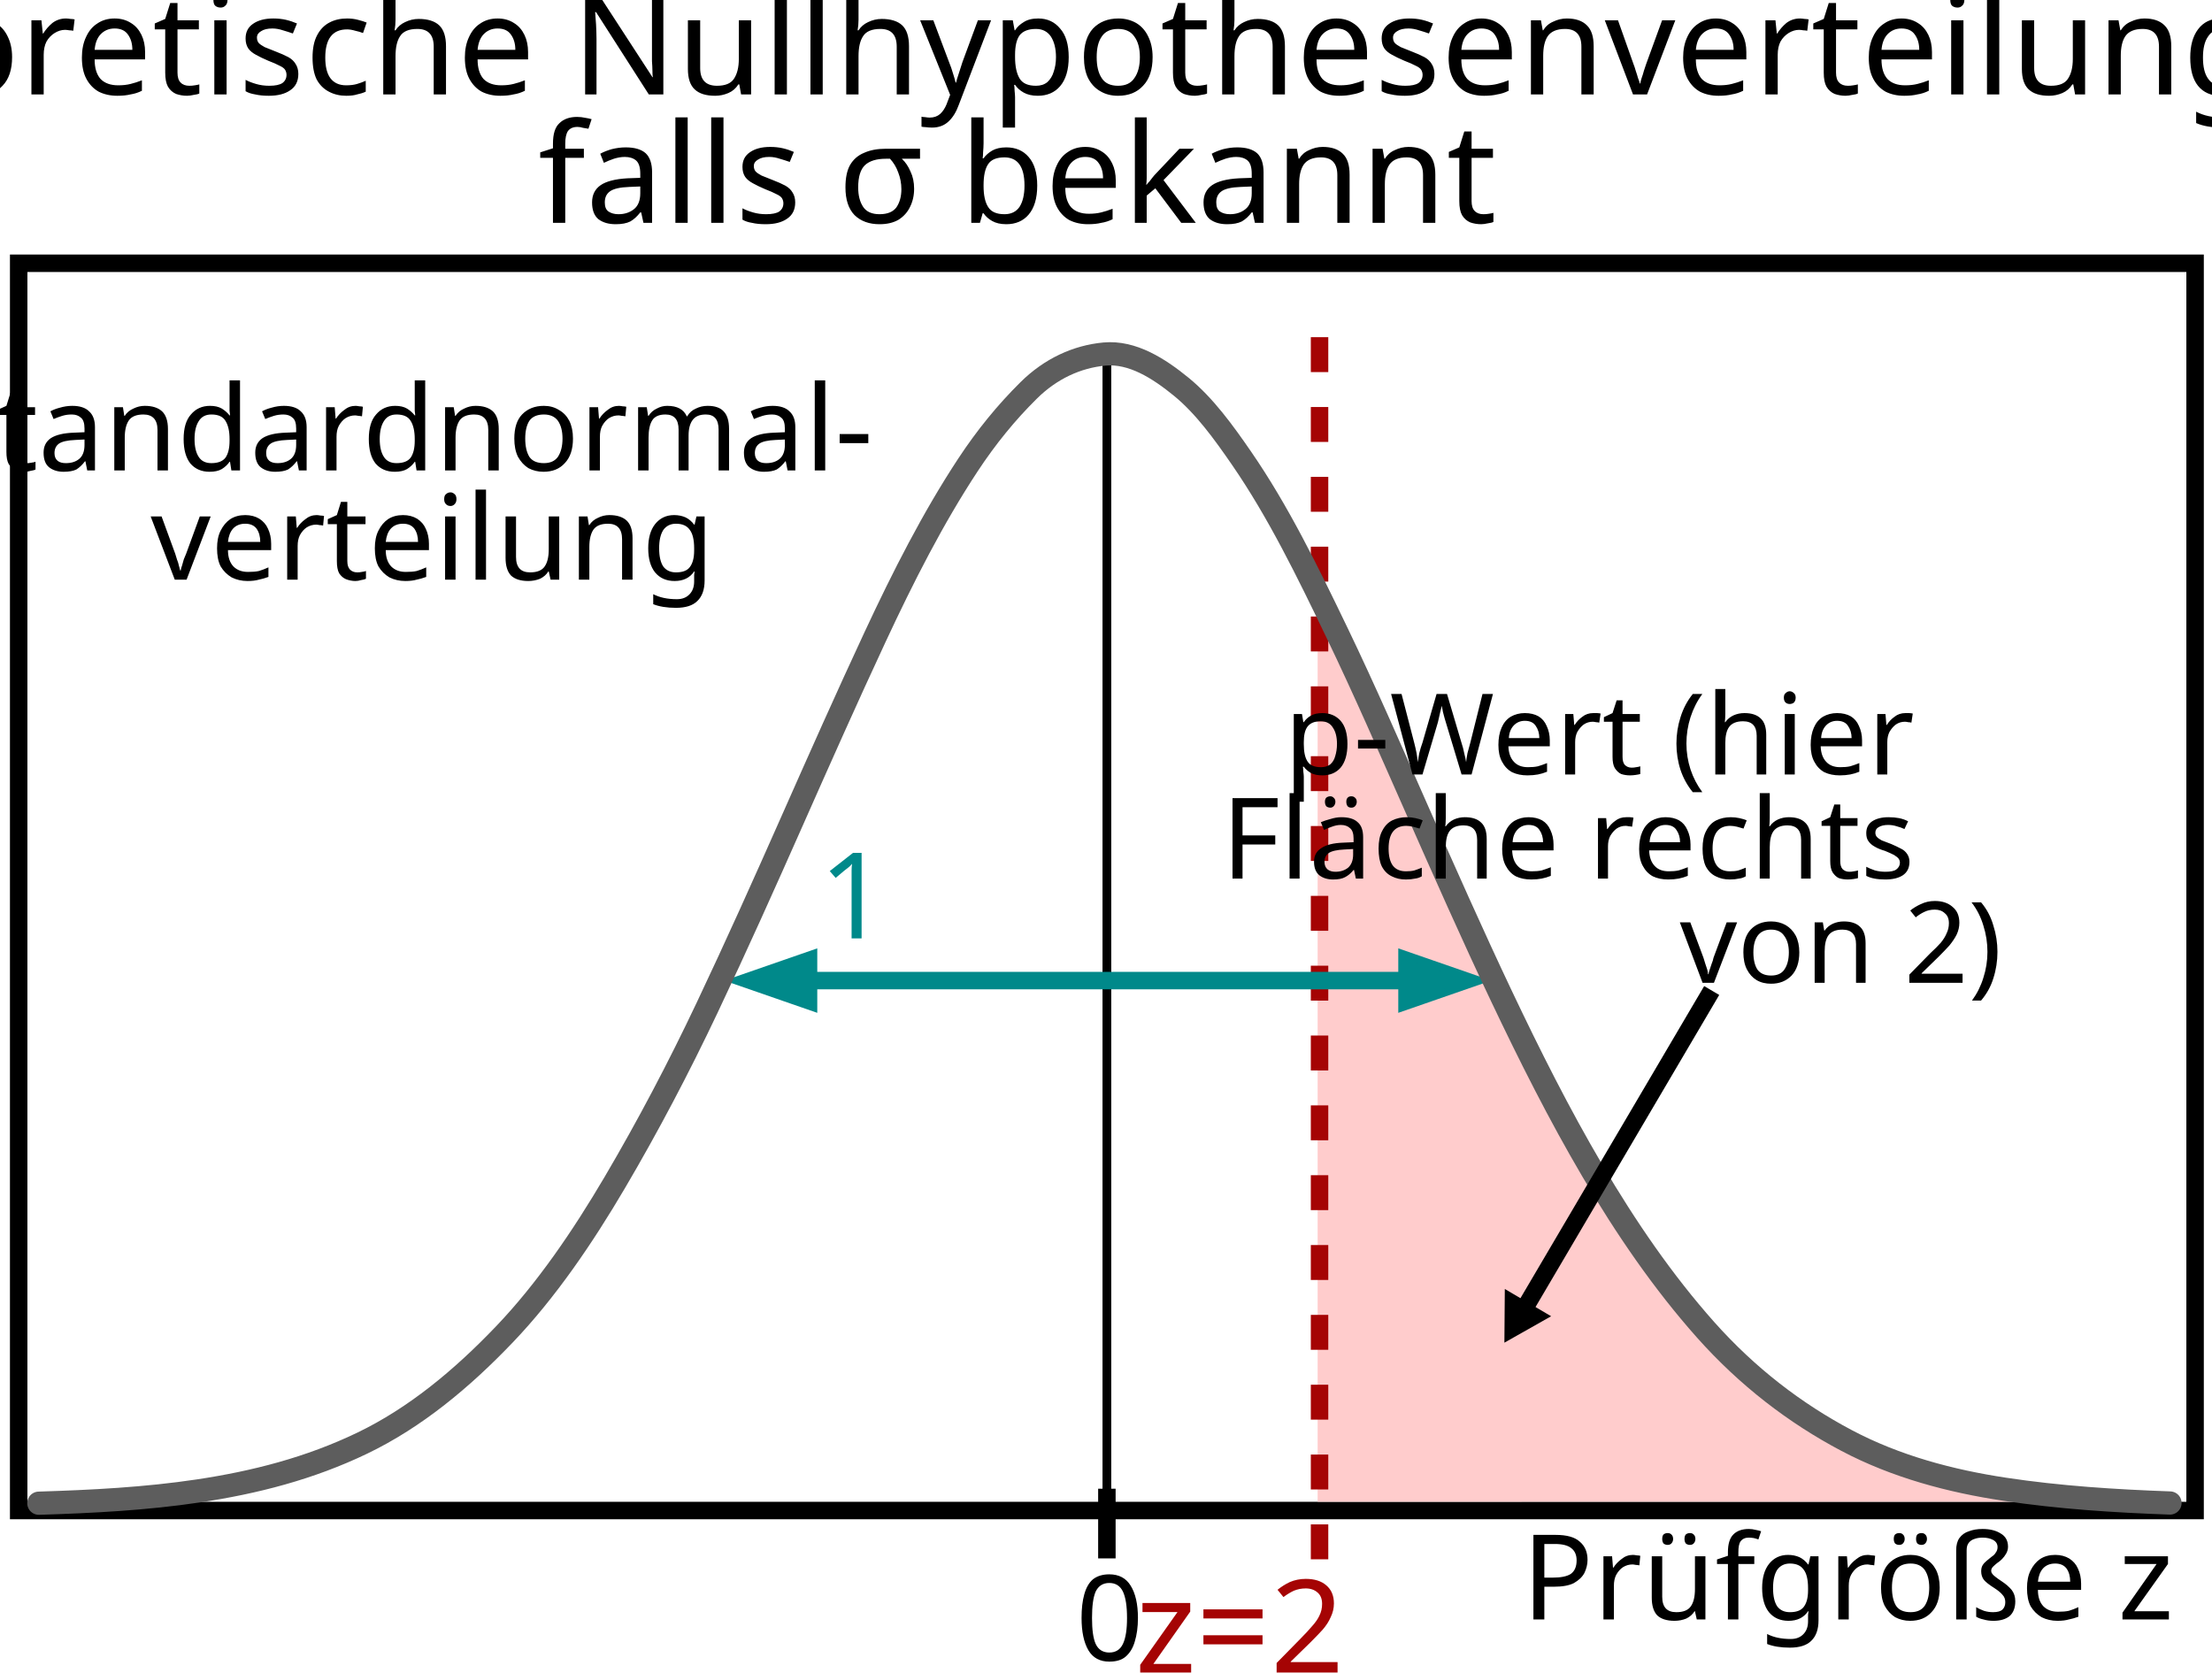
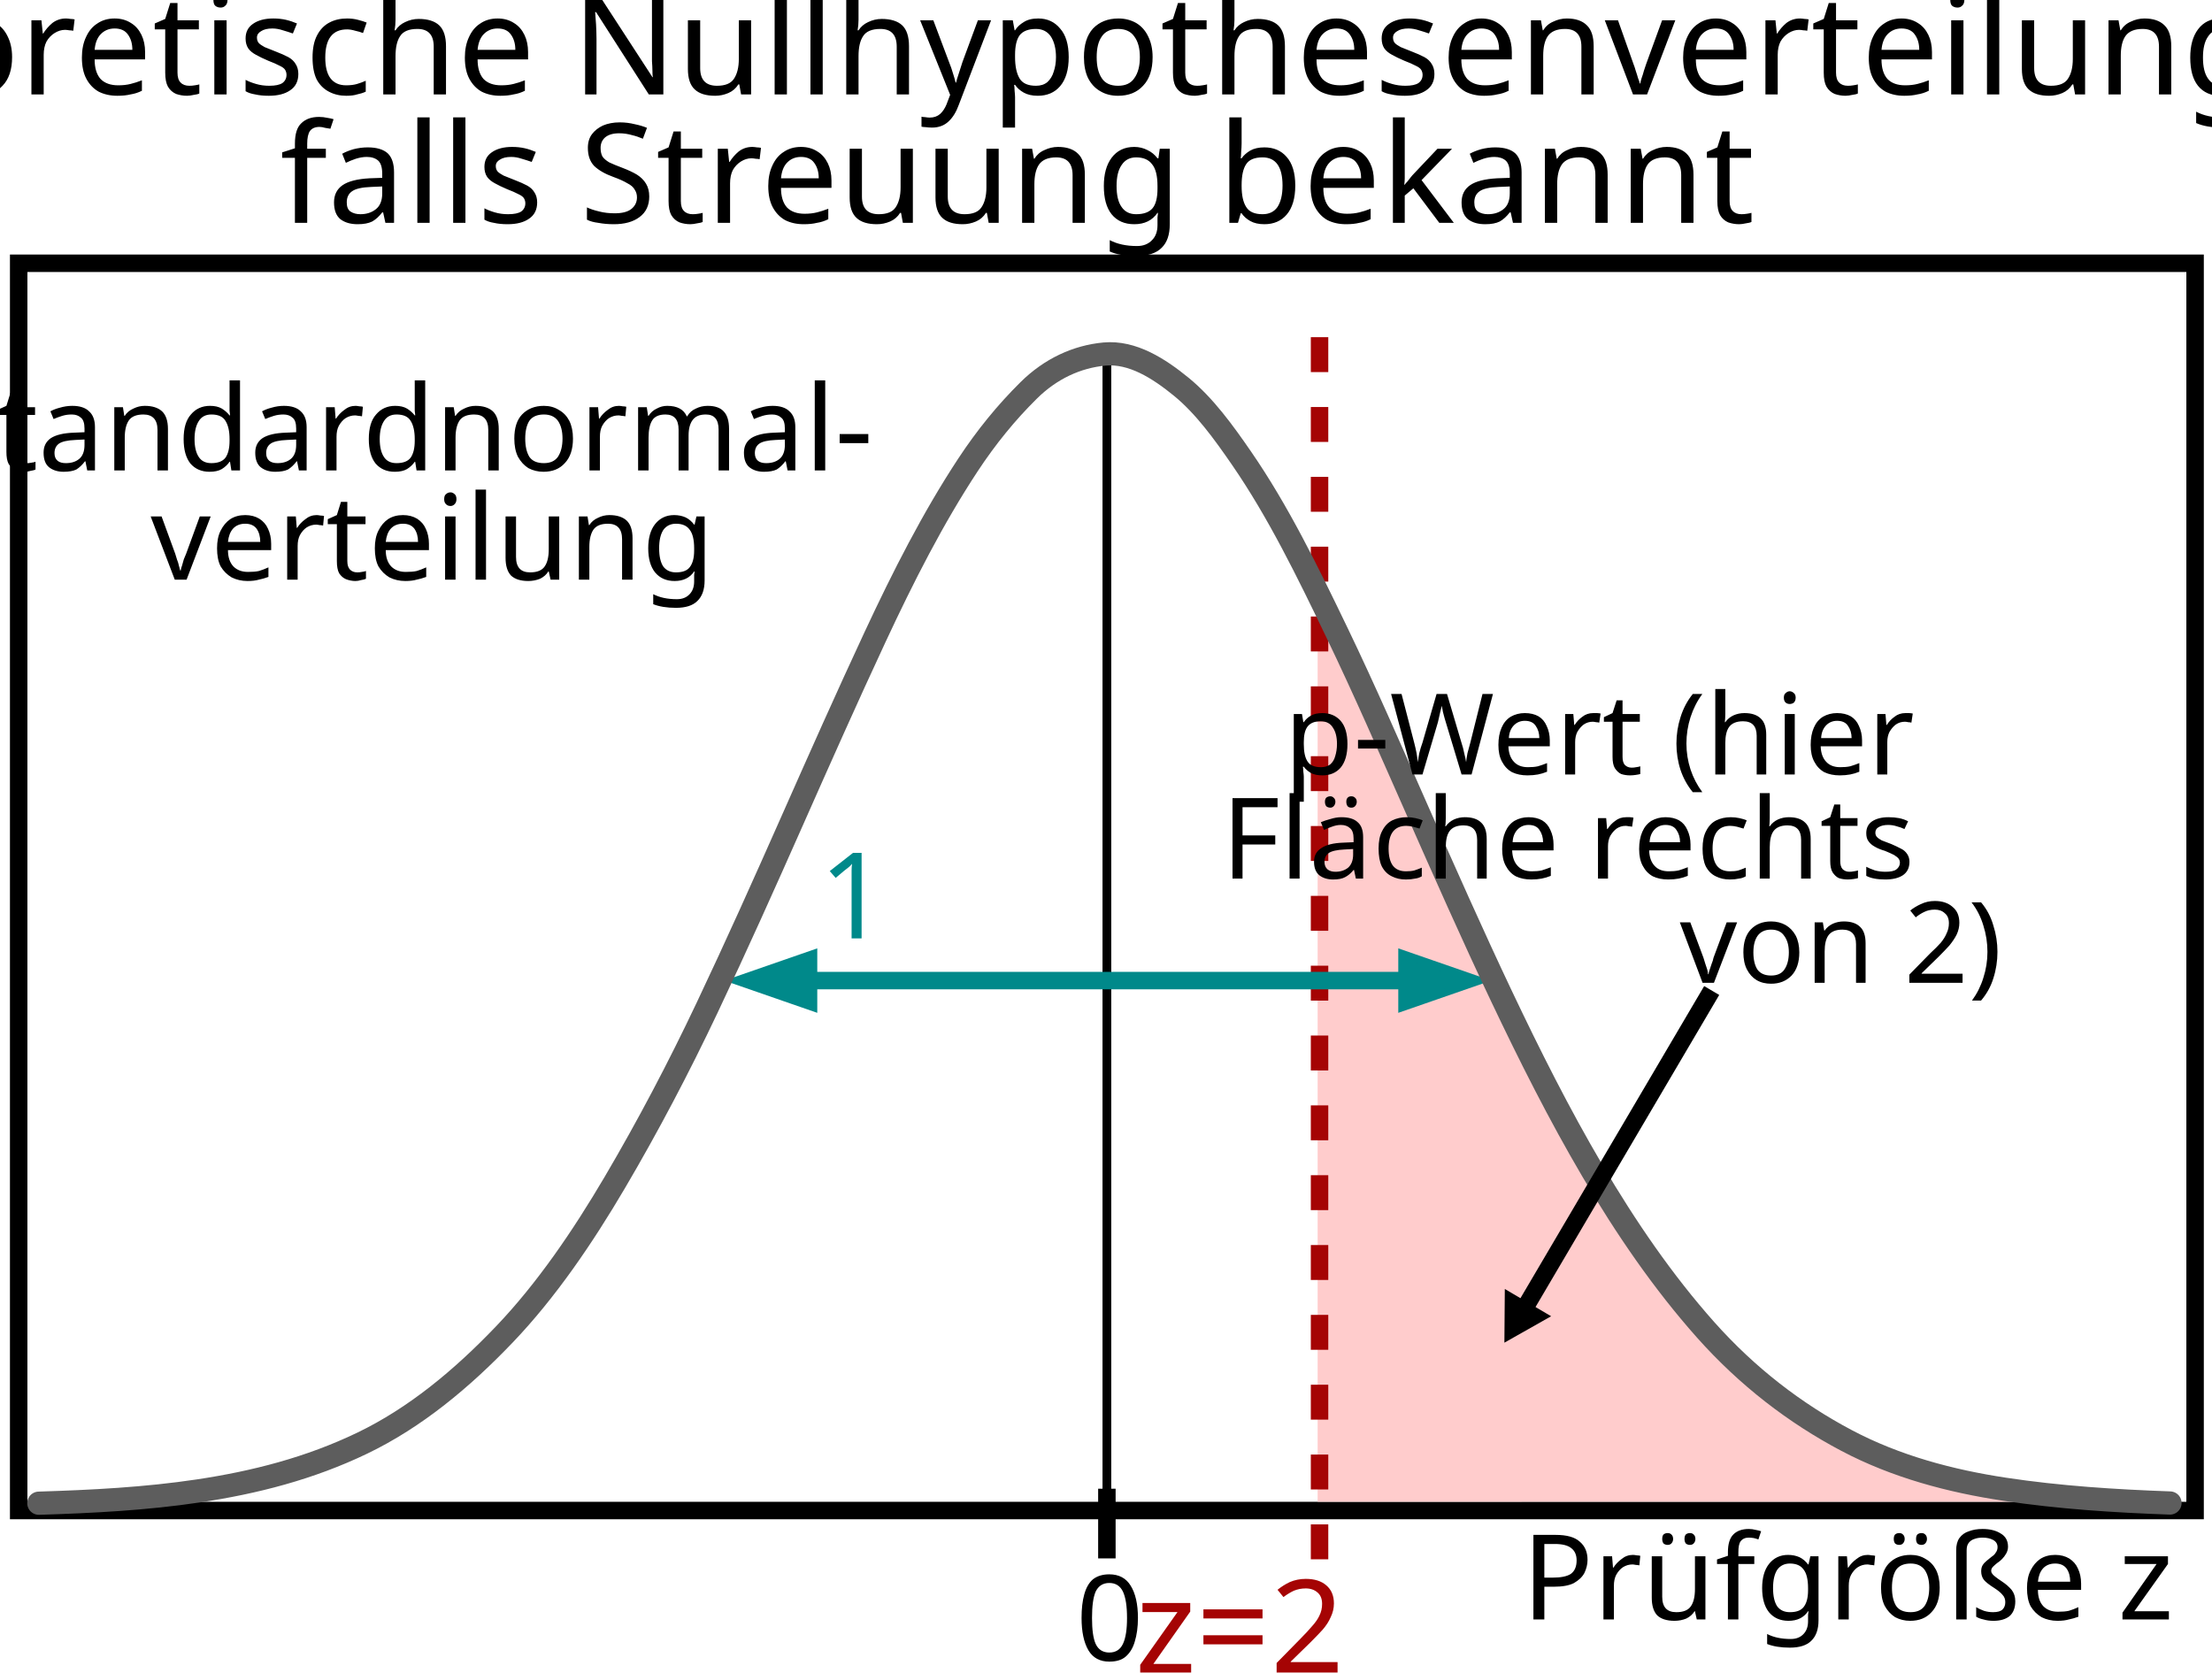
<svg xmlns="http://www.w3.org/2000/svg" width="76.011mm" height="57.479mm" viewBox="0 0 76.011 57.479" version="1.1" id="svg1">
  <defs id="defs1">
    <marker style="overflow:visible" id="Triangle" refX="0" refY="0" orient="auto-start-reverse" markerWidth="0.5" markerHeight="0.6" viewBox="0 0 1 1" preserveAspectRatio="xMidYMid">
      <path transform="scale(0.5)" style="fill:context-stroke;fill-rule:evenodd;stroke:context-stroke;stroke-width:1pt" d="M 5.77,0 -2.88,5 V -5 Z" id="path135" />
    </marker>
    <clipPath clipPathUnits="userSpaceOnUse" id="clipPath93">
      <path fill="none" stroke="#0071bc" stroke-width="0.198" stroke-linecap="round" stroke-linejoin="round" stroke-miterlimit="10" d="m 102.141,153.034 c 1.831,-0.057 3.669,-0.15 5.488,-0.423 1.926,-0.289 3.818,-0.77 5.632,-1.644 1.807,-0.871 3.404,-2.192 4.88,-3.737 1.435,-1.501 2.69,-3.345 3.794,-5.222 1.136,-1.931 2.19,-3.933 3.167,-5.996 1.007,-2.124 1.972,-4.278 2.929,-6.438 0.938,-2.118 1.877,-4.232 2.852,-6.323 0.953,-2.044 1.983,-4.074 3.189,-5.905 0.625,-0.948 1.313,-1.794 2.084,-2.556 0.75,-0.742 1.655,-1.16 2.602,-1.248 0.961,-0.089 1.872,0.496 2.647,1.13 0.792,0.649 1.452,1.561 2.064,2.45 1.263,1.83 2.278,3.917 3.272,5.979 0.963,1.999 1.853,4.053 2.756,6.094 0.951,2.15 1.902,4.3 2.905,6.414 0.973,2.051 1.992,4.076 3.123,5.998 1.16,1.972 2.431,3.826 3.89,5.467 1.435,1.612 3.073,2.869 4.849,3.807 1.709,0.903 3.584,1.395 5.422,1.672 1.889,0.285 3.785,0.406 5.687,0.474" id="path94" style="fill:#ffcccc;fill-opacity:1;stroke:#5d5d5d;stroke-width:0.798;stroke-dasharray:none;stroke-opacity:1" />
    </clipPath>
    <marker style="overflow:visible" id="marker55" refX="0" refY="0" orient="auto-start-reverse" markerWidth="1" markerHeight="0.6" viewBox="0 0 1 1" preserveAspectRatio="none">
      <path transform="scale(0.5)" style="fill:context-stroke;fill-rule:evenodd;stroke:context-stroke;stroke-width:1pt" d="M 5.77,0 -2.88,5 V -5 Z" id="path55" />
    </marker>
    <marker style="overflow:visible" id="marker56" refX="0" refY="0" orient="auto-start-reverse" markerWidth="1" markerHeight="0.6" viewBox="0 0 1 1" preserveAspectRatio="none">
      <path transform="scale(0.5)" style="fill:context-stroke;fill-rule:evenodd;stroke:context-stroke;stroke-width:1pt" d="M 5.77,0 -2.88,5 V -5 Z" id="path56" />
    </marker>
    <g id="g69-0">
      <symbol overflow="visible" id="symbol50-6">
        <path style="stroke:none" d="" id="path50-2" />
      </symbol>
      <symbol overflow="visible" id="symbol51-6">
        <path style="stroke:none" d="M 4.281,-5.578 V -5.875 H 0.688 v 0.297 z m 0,0" id="path51-1" />
      </symbol>
      <symbol overflow="visible" id="symbol52-8">
        <path style="stroke:none" d="" id="path52-7" />
      </symbol>
      <symbol overflow="visible" id="symbol53-9">
        <path style="stroke:none" d="M 4.828,-4.094 4,-6.078 c -0.031,-0.078 -0.047,-0.125 -0.047,-0.125 0,-0.062 0.156,-0.25 0.578,-0.297 0.109,-0.016 0.203,-0.016 0.203,-0.188 0,-0.125 -0.125,-0.125 -0.156,-0.125 -0.406,0 -0.828,0.031 -1.25,0.031 -0.25,0 -0.859,-0.031 -1.109,-0.031 -0.062,0 -0.188,0 -0.188,0.203 C 2.031,-6.5 2.141,-6.5 2.266,-6.5 c 0.594,0 0.656,0.094 0.75,0.312 l 1.172,2.781 -2.109,2.266 -0.125,0.109 C 1.469,-0.5 1,-0.344 0.484,-0.312 c -0.125,0.016 -0.219,0.016 -0.219,0.203 0,0.016 0,0.109 0.141,0.109 0.297,0 0.625,-0.031 0.922,-0.031 C 1.703,-0.031 2.094,0 2.453,0 2.516,0 2.625,0 2.625,-0.203 2.625,-0.297 2.531,-0.312 2.516,-0.312 c -0.094,0 -0.406,-0.031 -0.406,-0.312 0,-0.156 0.156,-0.312 0.266,-0.438 L 3.406,-2.141 4.297,-3.125 l 1,2.391 c 0.047,0.109 0.062,0.109 0.062,0.141 0,0.078 -0.203,0.25 -0.578,0.281 C 4.672,-0.297 4.578,-0.297 4.578,-0.125 4.578,0 4.688,0 4.719,0 5,0 5.703,-0.031 5.984,-0.031 6.234,-0.031 6.844,0 7.094,0 c 0.062,0 0.188,0 0.188,-0.188 0,-0.125 -0.109,-0.125 -0.188,-0.125 -0.656,0 -0.688,-0.031 -0.859,-0.438 C 5.859,-1.672 5.188,-3.234 4.953,-3.828 5.625,-4.531 6.672,-5.719 7,-5.984 7.281,-6.234 7.672,-6.469 8.266,-6.5 c 0.125,-0.016 0.219,-0.016 0.219,-0.203 0,0 0,-0.109 -0.125,-0.109 -0.297,0 -0.641,0.031 -0.938,0.031 -0.375,0 -0.75,-0.031 -1.109,-0.031 -0.062,0 -0.188,0 -0.188,0.203 0,0.062 0.047,0.094 0.109,0.109 0.094,0.016 0.406,0.031 0.406,0.312 0,0.141 -0.109,0.266 -0.188,0.359 z m 0,0" id="path53-2" />
      </symbol>
      <symbol overflow="visible" id="symbol54-0">
        <path style="stroke:none" d="" id="path54-2" />
      </symbol>
      <symbol overflow="visible" id="symbol59-3">
        <path style="stroke:none" d="m 5.734,-2.109 c 0,-0.609 -0.312,-0.969 -1.047,-0.969 -0.562,0 -0.938,0.297 -1.125,0.656 -0.141,-0.5 -0.516,-0.656 -1.016,-0.656 -0.578,0 -0.938,0.312 -1.141,0.688 v -0.688 L 0.375,-3 v 0.25 c 0.469,0 0.531,0.047 0.531,0.391 v 1.812 C 0.906,-0.25 0.828,-0.25 0.375,-0.25 V 0 C 0.391,0 0.875,-0.031 1.172,-0.031 1.422,-0.031 1.906,0 1.969,0 v -0.25 c -0.453,0 -0.516,0 -0.516,-0.297 V -1.812 c 0,-0.719 0.578,-1.062 1.031,-1.062 0.484,0 0.547,0.375 0.547,0.734 v 1.594 C 3.031,-0.25 2.969,-0.25 2.516,-0.25 V 0 C 2.531,0 3.016,-0.031 3.312,-0.031 3.562,-0.031 4.047,0 4.109,0 v -0.25 c -0.453,0 -0.516,0 -0.516,-0.297 V -1.812 c 0,-0.719 0.578,-1.062 1.031,-1.062 0.484,0 0.547,0.375 0.547,0.734 v 1.594 C 5.172,-0.25 5.109,-0.25 4.656,-0.25 V 0 c 0.016,0 0.5,-0.031 0.797,-0.031 C 5.703,-0.031 6.188,0 6.25,0 v -0.25 c -0.453,0 -0.516,0 -0.516,-0.297 z m 0,0" id="path59-7" />
      </symbol>
      <symbol overflow="visible" id="symbol61-5">
        <path style="stroke:none" d="m 3.062,-1.594 c 0.156,0 0.203,0 0.203,-0.141 0,-0.625 -0.344,-1.375 -1.391,-1.375 -0.906,0 -1.609,0.719 -1.609,1.578 0,0.891 0.781,1.594 1.703,1.594 0.938,0 1.297,-0.75 1.297,-0.906 0,-0.016 -0.016,-0.094 -0.125,-0.094 -0.094,0 -0.109,0.047 -0.125,0.109 -0.219,0.562 -0.75,0.672 -1,0.672 C 1.688,-0.156 1.375,-0.297 1.172,-0.562 0.906,-0.891 0.906,-1.312 0.906,-1.594 Z M 0.906,-1.766 C 0.984,-2.75 1.609,-2.906 1.875,-2.906 c 0.859,0 0.891,0.969 0.906,1.141 z m 0,0" id="path61-9" />
      </symbol>
      <symbol overflow="visible" id="symbol62-2">
        <path style="stroke:none" d="m 2.484,-4.766 v 0.25 C 2.953,-4.516 3,-4.453 3,-4.125 v 1.453 c -0.25,-0.25 -0.594,-0.406 -0.969,-0.406 -0.938,0 -1.703,0.703 -1.703,1.578 0,0.875 0.734,1.562 1.609,1.562 0.578,0 0.922,-0.297 1.031,-0.422 V 0.062 L 4.047,0 V -0.25 C 3.578,-0.25 3.531,-0.297 3.531,-0.641 V -4.844 Z m 0.484,4.031 C 2.797,-0.406 2.438,-0.125 1.984,-0.125 1.594,-0.125 1.312,-0.359 1.172,-0.562 1.031,-0.766 0.953,-1.047 0.953,-1.484 c 0,-0.172 0,-0.688 0.281,-1.016 0.281,-0.312 0.625,-0.375 0.828,-0.375 0.328,0 0.641,0.156 0.828,0.406 0.078,0.109 0.078,0.109 0.078,0.25 z m 0,0" id="path62-2" />
      </symbol>
      <symbol overflow="visible" id="symbol63-8">
        <path style="stroke:none" d="m 1.938,1.094 c -0.453,0 -0.516,0 -0.516,-0.297 v -1.125 C 1.453,-0.297 1.781,0.062 2.359,0.062 3.281,0.062 4.062,-0.625 4.062,-1.5 c 0,-0.859 -0.703,-1.578 -1.594,-1.578 -0.391,0 -0.797,0.156 -1.078,0.438 v -0.438 L 0.344,-3 v 0.25 c 0.484,0 0.516,0.047 0.516,0.328 v 3.219 c 0,0.297 -0.062,0.297 -0.516,0.297 v 0.266 c 0.016,0 0.5,-0.031 0.797,-0.031 0.25,0 0.734,0.016 0.797,0.031 z M 1.422,-2.328 C 1.625,-2.672 2.031,-2.844 2.391,-2.844 c 0.594,0 1.047,0.609 1.047,1.344 0,0.797 -0.531,1.375 -1.109,1.375 -0.625,0 -0.891,-0.531 -0.906,-0.578 z m 0,0" id="path63-9" />
      </symbol>
      <symbol overflow="visible" id="symbol64-7">
        <path style="stroke:none" d="m 2.641,-2.922 c 0,-0.125 0,-0.188 -0.094,-0.188 -0.031,0 -0.047,0 -0.141,0.078 -0.016,0.016 -0.078,0.078 -0.125,0.109 -0.219,-0.141 -0.469,-0.188 -0.734,-0.188 -1,0 -1.234,0.531 -1.234,0.875 0,0.219 0.094,0.406 0.266,0.547 0.266,0.219 0.531,0.266 0.969,0.344 0.344,0.062 0.906,0.156 0.906,0.625 0,0.266 -0.188,0.594 -0.859,0.594 -0.672,0 -0.906,-0.438 -1.031,-0.906 -0.031,-0.094 -0.031,-0.125 -0.125,-0.125 -0.125,0 -0.125,0.047 -0.125,0.188 v 0.859 C 0.312,0 0.312,0.062 0.406,0.062 0.469,0.062 0.609,-0.078 0.75,-0.234 1.047,0.062 1.422,0.062 1.594,0.062 c 0.906,0 1.25,-0.484 1.25,-0.969 0,-0.266 -0.125,-0.484 -0.312,-0.641 -0.266,-0.25 -0.578,-0.312 -0.828,-0.344 -0.547,-0.109 -1,-0.188 -1,-0.562 0,-0.219 0.188,-0.484 0.844,-0.484 0.812,0 0.844,0.562 0.859,0.766 0,0.078 0.094,0.078 0.109,0.078 0.125,0 0.125,-0.047 0.125,-0.188 z m 0,0" id="path64-3" />
      </symbol>
      <symbol overflow="visible" id="symbol65-6">
        <path style="stroke:none" d="M 3.297,-2.328 C 3.484,-2.75 3.844,-2.75 3.953,-2.75 V -3 c -0.188,0.016 -0.328,0.031 -0.531,0.031 -0.188,0 -0.438,-0.016 -0.625,-0.031 v 0.25 c 0.234,0.016 0.281,0.156 0.281,0.266 0,0.078 -0.031,0.141 -0.062,0.219 L 2.25,-0.625 1.391,-2.453 C 1.359,-2.5 1.344,-2.547 1.344,-2.594 1.344,-2.75 1.578,-2.75 1.703,-2.75 V -3 C 1.594,-3 1.094,-2.969 0.906,-2.969 0.688,-2.969 0.422,-2.984 0.219,-3 v 0.25 c 0.391,0 0.469,0.016 0.562,0.234 L 1.953,0 c -0.062,0.141 -0.125,0.266 -0.188,0.406 -0.156,0.344 -0.375,0.812 -0.859,0.812 -0.172,0 -0.219,-0.031 -0.297,-0.078 0.016,0 0.203,-0.062 0.203,-0.297 0,-0.172 -0.125,-0.297 -0.297,-0.297 -0.188,0 -0.312,0.125 -0.312,0.297 0,0.328 0.328,0.578 0.703,0.578 0.594,0 0.938,-0.625 1.031,-0.828 z m 0,0" id="path65-1" />
      </symbol>
      <symbol overflow="visible" id="symbol66-2">
        <path style="stroke:none" d="m 2.703,-2.781 c -0.125,0.062 -0.188,0.172 -0.188,0.312 0,0.188 0.125,0.328 0.328,0.328 0.188,0 0.328,-0.125 0.328,-0.344 0,-0.625 -0.969,-0.625 -1.156,-0.625 -1.047,0 -1.688,0.797 -1.688,1.609 0,0.875 0.734,1.562 1.656,1.562 1.031,0 1.281,-0.812 1.281,-0.906 0,-0.078 -0.094,-0.078 -0.125,-0.078 -0.094,0 -0.094,0.016 -0.125,0.125 C 2.859,-0.375 2.484,-0.156 2.062,-0.156 c -0.484,0 -1.109,-0.359 -1.109,-1.359 0,-0.875 0.438,-1.375 1.078,-1.375 0.094,0 0.422,0 0.672,0.109 z m 0,0" id="path66-9" />
      </symbol>
      <symbol overflow="visible" id="symbol67-3">
        <path style="stroke:none" d="m 3.594,-2.109 c 0,-0.609 -0.297,-0.969 -1.047,-0.969 -0.625,0 -0.969,0.375 -1.125,0.641 V -4.844 L 0.375,-4.766 v 0.25 c 0.469,0 0.531,0.062 0.531,0.391 v 3.578 C 0.906,-0.25 0.828,-0.25 0.375,-0.25 V 0 C 0.391,0 0.875,-0.031 1.172,-0.031 1.422,-0.031 1.906,0 1.969,0 v -0.25 c -0.453,0 -0.516,0 -0.516,-0.297 V -1.812 c 0,-0.719 0.578,-1.062 1.031,-1.062 0.484,0 0.547,0.375 0.547,0.734 v 1.594 C 3.031,-0.25 2.969,-0.25 2.516,-0.25 V 0 C 2.531,0 3.016,-0.031 3.312,-0.031 3.562,-0.031 4.047,0 4.109,0 v -0.25 c -0.453,0 -0.516,0 -0.516,-0.297 z m 0,0" id="path67-1" />
      </symbol>
      <symbol overflow="visible" id="symbol68-9">
        <path style="stroke:none" d="" id="path68-4" />
      </symbol>
      <symbol overflow="visible" id="symbol69-7">
        <path style="stroke:none" d="m 6.562,-2.297 c 0.172,0 0.359,0 0.359,-0.203 0,-0.188 -0.188,-0.188 -0.359,-0.188 H 1.172 c -0.172,0 -0.344,0 -0.344,0.188 0,0.203 0.172,0.203 0.344,0.203 z m 0,0" id="path69-8" />
      </symbol>
    </g>
  </defs>
  <g id="layer1" transform="translate(8.653932,-103.7556)">
    <rect style="fill:none;stroke:#000000;stroke-width:0.6;stroke-dasharray:none;stroke-opacity:1" id="rect57-6" width="74.788" height="42.864" x="-8.012" y="112.803" />
    <path style="fill:none;stroke:#000000;stroke-width:0.6;stroke-dasharray:none;stroke-opacity:1" d="m 29.382,154.917 v 2.395" id="path58-2" />
    <text xml:space="preserve" style="font-size:4.769px;line-height:90%;font-family:sans-serif;text-decoration-color:#000000;fill:#000000;stroke-width:0.265;-inkscape-stroke:none;stop-color:#000000" x="29.403" y="107" id="text44-9">
      <tspan id="tspan44-1" style="font-style:normal;font-variant:normal;font-weight:normal;font-stretch:normal;font-size:4.769px;font-family:Calibri;-inkscape-font-specification:Calibri;text-align:center;text-anchor:middle;stroke-width:0.265" x="29.403" y="107">Theoretische Nullhypothesenverteilung</tspan>
-       <tspan style="font-style:normal;font-variant:normal;font-weight:normal;font-stretch:normal;font-size:4.769px;font-family:Calibri;-inkscape-font-specification:Calibri;text-align:center;text-anchor:middle;stroke-width:0.265" x="29.403" y="111.415" id="tspan107">falls σ bekannt</tspan>
+       <tspan style="font-style:normal;font-variant:normal;font-weight:normal;font-stretch:normal;font-size:4.769px;font-family:Calibri;-inkscape-font-specification:Calibri;text-align:center;text-anchor:middle;stroke-width:0.265" x="29.403" y="111.415" id="tspan107">falls Streuung bekannt</tspan>
    </text>
    <text xml:space="preserve" style="font-size:4.074px;line-height:90%;font-family:sans-serif;text-decoration-color:#000000;fill:#000000;stroke-width:0.265;-inkscape-stroke:none;stop-color:#000000" x="28.308" y="160.814" id="text45-2">
      <tspan id="tspan45-7" style="stroke-width:0.265" x="28.308" y="160.814">0</tspan>
    </text>
    <path style="fill:none;stroke:#000000;stroke-width:0.3;stroke-dasharray:none;stroke-dashoffset:0;stroke-opacity:1" d="m 29.382,115.645 v 39.527" id="path46-0" />
    <text xml:space="preserve" style="font-size:4.056px;line-height:90%;font-family:sans-serif;text-decoration-color:#000000;fill:#000000;stroke-width:0.265;-inkscape-stroke:none;stop-color:#000000" x="8.848" y="119.921" id="text95">
      <tspan style="font-style:normal;font-variant:normal;font-weight:normal;font-stretch:normal;font-size:4.056px;font-family:Calibri;-inkscape-font-specification:Calibri;text-align:center;text-anchor:middle;stroke-width:0.265" x="8.848" y="119.921" id="tspan96">Standardnormal-</tspan>
      <tspan style="font-style:normal;font-variant:normal;font-weight:normal;font-stretch:normal;font-size:4.056px;font-family:Calibri;-inkscape-font-specification:Calibri;text-align:center;text-anchor:middle;stroke-width:0.265" x="8.848" y="123.676" id="tspan97">verteilung</tspan>
    </text>
    <rect style="fill:#ffcccc;fill-opacity:1;stroke:none;stroke-width:0.3;stroke-dasharray:none;stroke-opacity:1" id="rect19" width="50.693" height="50.536" x="146.185" y="113.45" clip-path="url(#clipPath93)" transform="translate(-109.5608,2.333849)" />
    <path style="fill:none;stroke:#a50404;stroke-width:0.6;stroke-dasharray:1.2, 1.2;stroke-dashoffset:0;stroke-opacity:1" d="m 36.69,115.343 v 42.351" id="path20" />
    <path style="fill:none;stroke:#00898a;stroke-width:0.6;stroke-dasharray:none;stroke-opacity:1;marker-start:url(#marker55);marker-end:url(#marker56)" d="M 40.459,137.455 H 18.366" id="path57" />
    <path fill="none" stroke="#0071bc" stroke-width="0.198" stroke-linecap="round" stroke-linejoin="round" stroke-miterlimit="10" d="m -7.319,155.415 c 1.831,-0.057 3.669,-0.15 5.488,-0.423 1.926,-0.289 3.818,-0.77 5.632,-1.644 1.807,-0.871 3.404,-2.192 4.88,-3.737 1.435,-1.501 2.69,-3.345 3.794,-5.222 1.136,-1.931 2.19,-3.933 3.167,-5.996 1.007,-2.124 1.972,-4.278 2.929,-6.438 0.938,-2.118 1.877,-4.232 2.852,-6.323 0.953,-2.044 1.983,-4.074 3.189,-5.905 0.625,-0.948 1.313,-1.794 2.084,-2.556 0.75,-0.742 1.655,-1.16 2.602,-1.248 0.961,-0.089 1.872,0.496 2.647,1.13 0.792,0.649 1.452,1.561 2.064,2.45 1.263,1.83 2.278,3.917 3.272,5.979 0.963,1.999 1.853,4.053 2.756,6.094 0.951,2.15 1.902,4.3 2.905,6.414 0.973,2.051 1.992,4.076 3.123,5.998 1.16,1.972 2.431,3.826 3.89,5.467 1.435,1.612 3.073,2.869 4.849,3.807 1.709,0.903 3.584,1.395 5.422,1.672 1.889,0.285 3.785,0.406 5.687,0.474" id="path60-6" style="fill:none;fill-opacity:1;stroke:#5d5d5d;stroke-width:0.798;stroke-dasharray:none;stroke-opacity:1" />
    <path style="fill:none;stroke:#000000;stroke-width:0.6;stroke-dasharray:none;stroke-opacity:1;marker-end:url(#Triangle)" d="m 50.165,137.796 -6.583,11.184" id="path4" />
    <text xml:space="preserve" style="font-size:4.104px;line-height:90%;font-family:sans-serif;text-decoration-color:#000000;fill:#000000;stroke-width:0.265;-inkscape-stroke:none;stop-color:#000000" x="23.344" y="136.002" id="text104">
      <tspan style="font-style:normal;font-variant:normal;font-weight:normal;font-stretch:normal;font-size:4.104px;font-family:Calibri;-inkscape-font-specification:Calibri;text-align:center;text-anchor:middle;fill:#00898a;fill-opacity:1;stroke-width:0.265" x="23.344" y="136.002" id="tspan105">1</tspan>
    </text>
    <text xml:space="preserve" style="font-size:4.452px;line-height:90%;font-family:sans-serif;text-decoration-color:#000000;fill:#a50404;fill-opacity:1;stroke-width:0.265;-inkscape-stroke:none;stop-color:#000000" x="36.84" y="161.234" id="text1">
      <tspan style="font-style:normal;font-variant:normal;font-weight:normal;font-stretch:normal;font-size:4.452px;font-family:Calibri;-inkscape-font-specification:Calibri;text-align:center;text-anchor:middle;fill:#a50404;fill-opacity:1;stroke-width:0.265" x="36.84" y="161.234" id="tspan1">z=2</tspan>
    </text>
    <text xml:space="preserve" style="font-size:3.867px;line-height:90%;font-family:sans-serif;text-decoration-color:#000000;fill:#000000;stroke-width:0.265;-inkscape-stroke:none;stop-color:#000000" x="65.172" y="130.372" id="text4">
      <tspan style="font-style:normal;font-variant:normal;font-weight:normal;font-stretch:normal;font-size:3.867px;font-family:Calibri;-inkscape-font-specification:Calibri;text-align:end;text-anchor:end;stroke-width:0.265" x="65.172" y="130.372" id="tspan33">p-Wert (hier </tspan>
      <tspan style="font-style:normal;font-variant:normal;font-weight:normal;font-stretch:normal;font-size:3.867px;font-family:Calibri;-inkscape-font-specification:Calibri;text-align:end;text-anchor:end;stroke-width:0.265" x="65.172" y="133.952" id="tspan35">Fläche rechts </tspan>
      <tspan style="font-style:normal;font-variant:normal;font-weight:normal;font-stretch:normal;font-size:3.867px;font-family:Calibri;-inkscape-font-specification:Calibri;text-align:end;text-anchor:end;stroke-width:0.265" x="65.172" y="137.532" id="tspan37">von 2)</tspan>
    </text>
    <text xml:space="preserve" style="font-size:4.056px;line-height:90%;font-family:sans-serif;text-decoration-color:#000000;fill:#000000;stroke-width:0.265;-inkscape-stroke:none;stop-color:#000000" x="57.474" y="159.41" id="text3">
      <tspan style="font-style:normal;font-variant:normal;font-weight:normal;font-stretch:normal;font-size:4.056px;font-family:Calibri;-inkscape-font-specification:Calibri;text-align:center;text-anchor:middle;stroke-width:0.265" x="57.474" y="159.41" id="tspan3">Prüfgröße z</tspan>
    </text>
  </g>
</svg>
